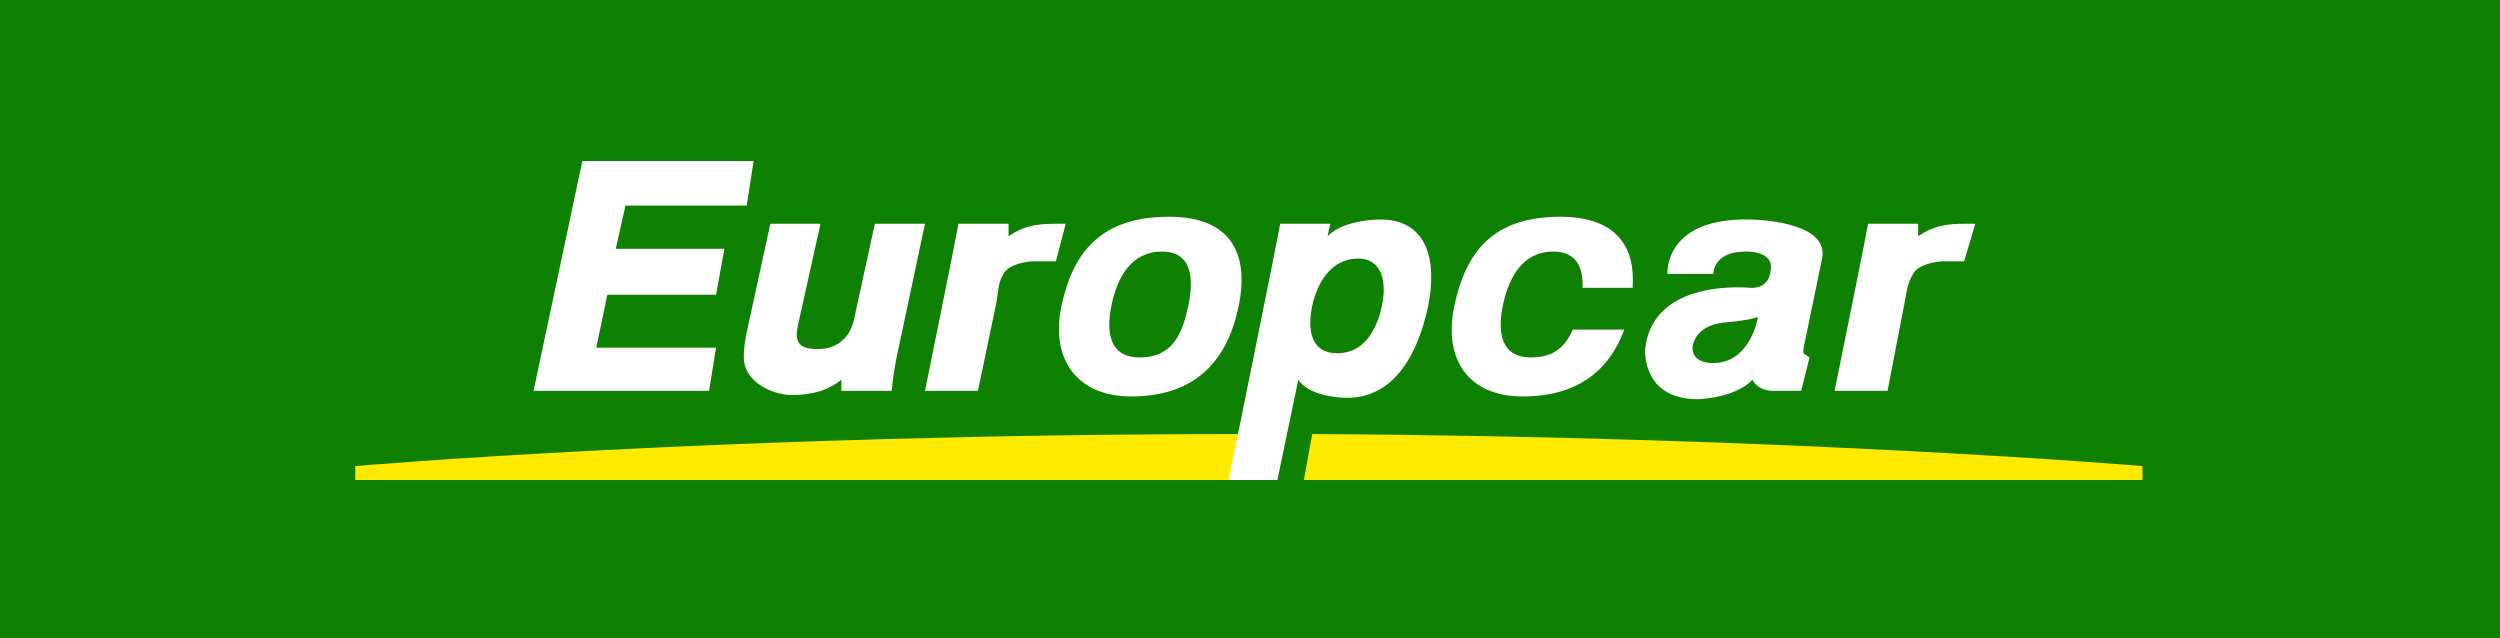
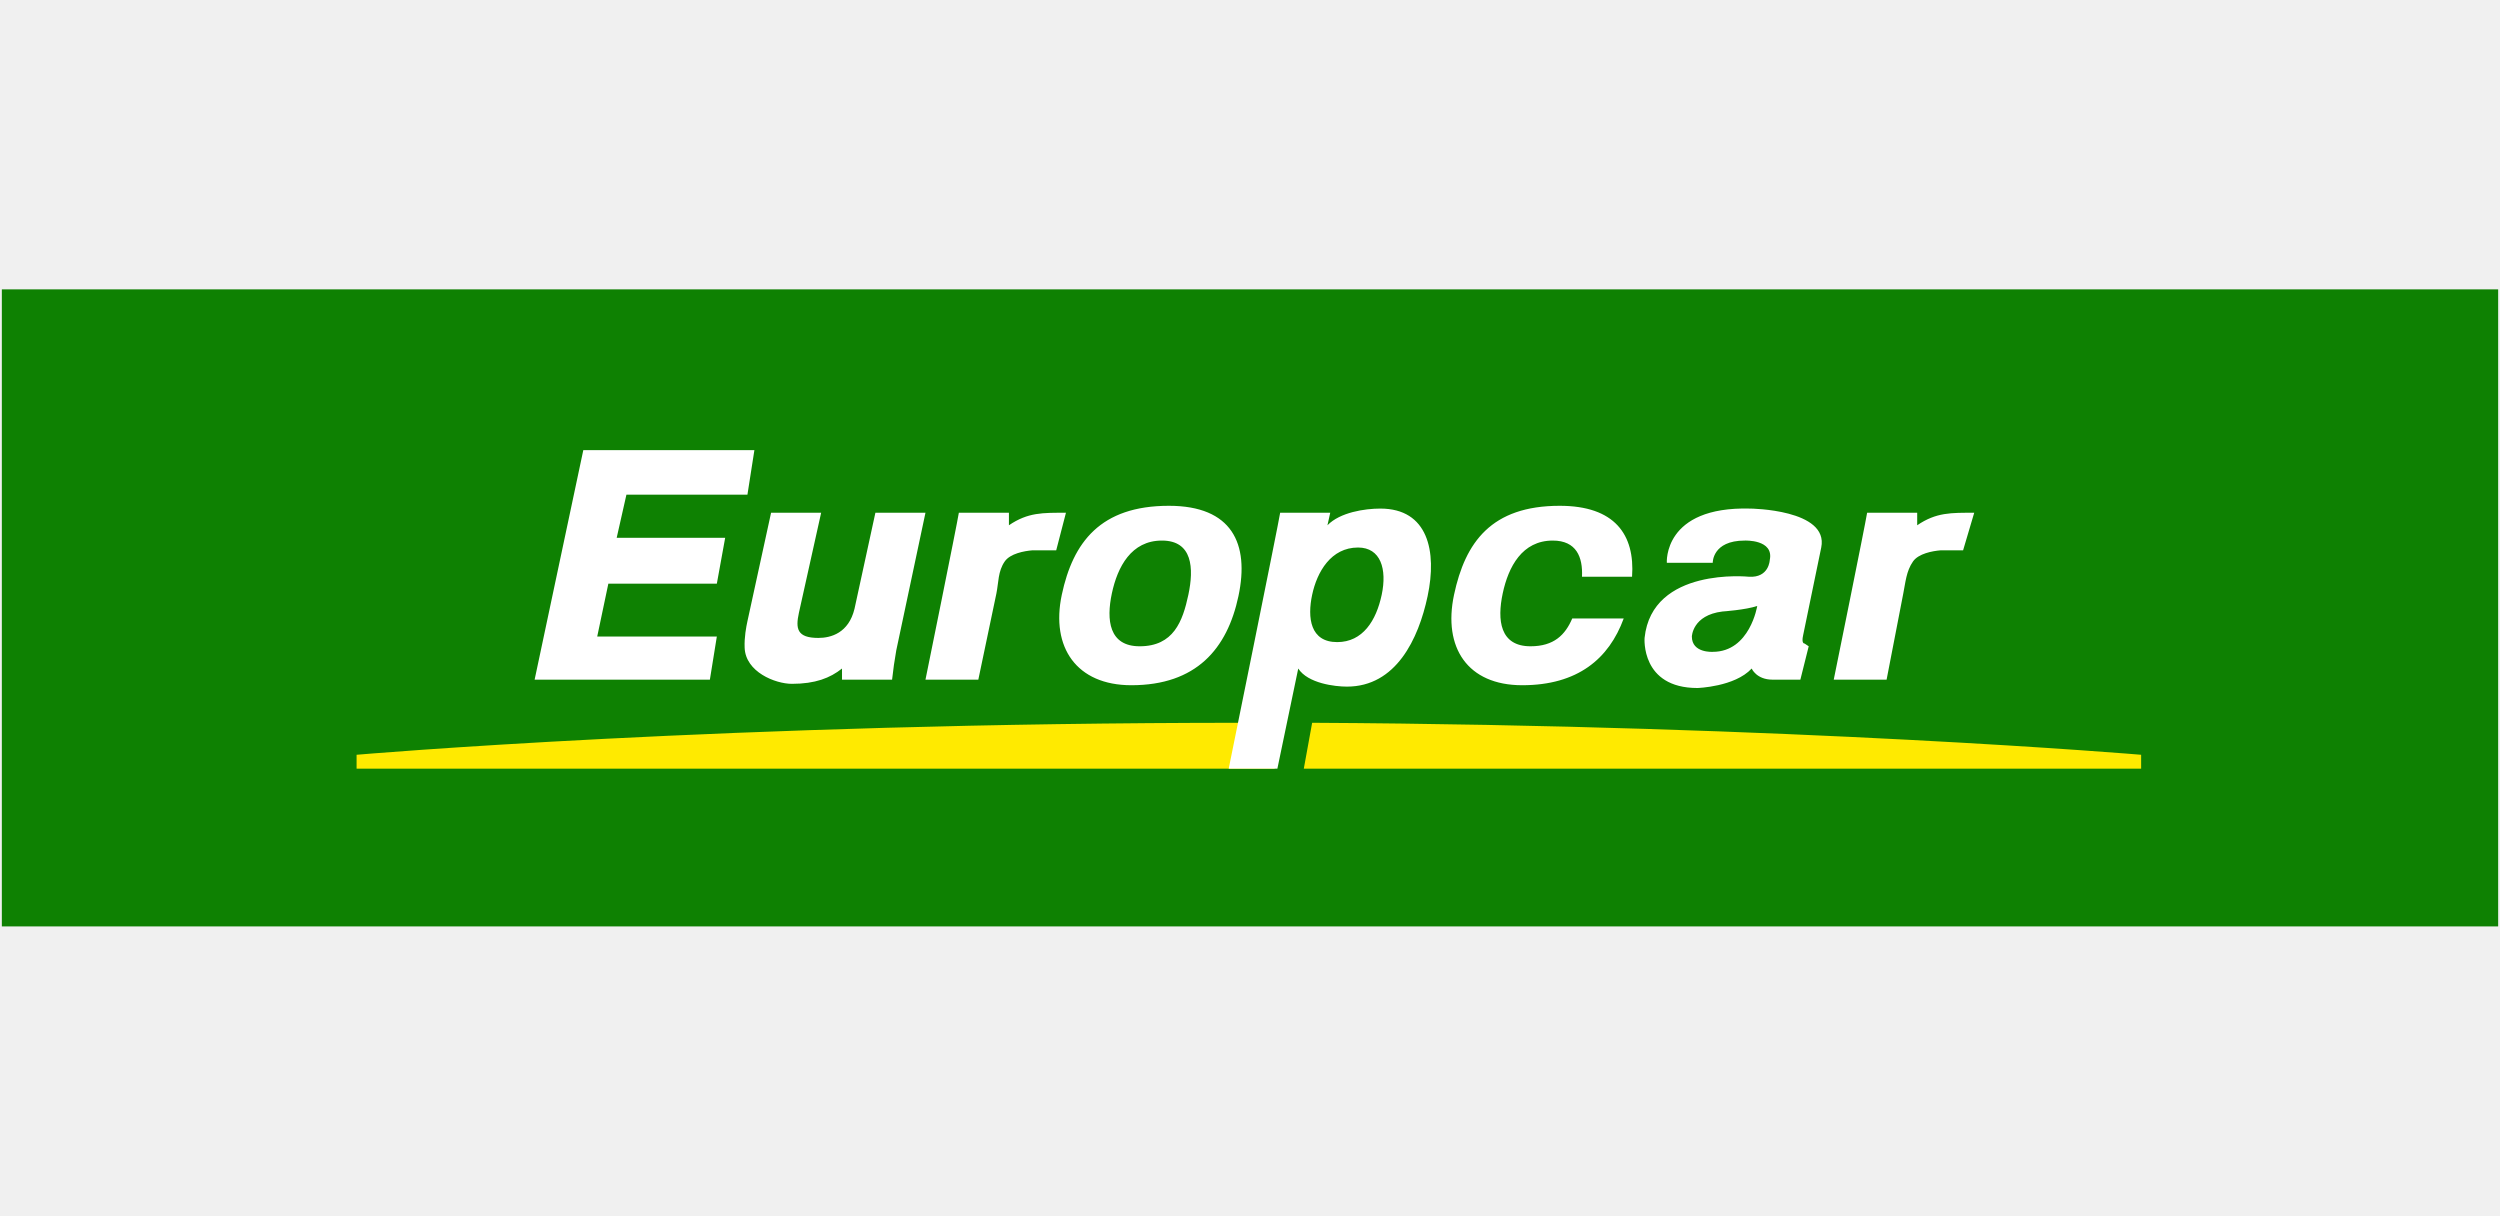
- <svg xmlns="http://www.w3.org/2000/svg" version="1.1" width="620.085" height="158.241" id="svg18888">
-   <defs id="defs18890" />
-   <g transform="translate(-118.9575,-399.0987)" id="layer1">
-     <path d="m 118.957,557.34 620.085,0 0,-158.241 -620.085,0 0,158.241 z" id="path14144" style="fill:#0e8102;fill-opacity:1;fill-rule:nonzero;stroke:none" />
-     <path d="m 427.507,506.758 c -128.86,0 -220.432,7.947 -220.432,7.947 l 0,3.455 228.033,0 2.419,-11.402 c -2.916,-0.011 -6.426,0 -10.02,0 z m 16.93,0 -2.073,11.402 207.994,0 0,-3.455 c 0,0 -85.92,-7.297 -205.921,-7.947 z" id="path14148" style="fill:#ffea00;fill-opacity:1;fill-rule:nonzero;stroke:none" />
-     <path d="m 263.392,439.039 -12.093,57.008 43.534,0 1.728,-10.711 -29.713,0 2.764,-13.129 26.949,0 2.073,-11.402 -26.949,0 2.419,-10.711 30.059,0 1.728,-11.056 -42.497,0 z m 145.458,13.82 c -16.971,0 -23.826,9.025 -26.604,22.112 -2.778,13.074 3.704,22.458 17.275,22.458 16.128,0 23.826,-9.038 26.604,-22.112 2.792,-13.088 -1.617,-22.458 -17.275,-22.458 z m 97.087,0 c -16.971,0 -23.481,9.038 -26.258,22.112 -2.778,13.088 3.358,22.458 16.93,22.458 13.765,0 21.546,-6.551 25.222,-16.584 l -12.784,0 c -1.741,4.077 -4.547,6.91 -10.365,6.91 -7.615,0 -8.32,-6.509 -6.91,-13.129 1.41,-6.62 4.823,-13.129 12.438,-13.129 5.874,0 7.491,4.118 7.256,8.983 l 12.438,0 c 0.746,-10.49 -4.326,-17.621 -17.966,-17.621 z m -44.57,0.691 c -3.814,0 -9.992,0.912 -13.129,4.146 l 0.691,-3.11 -12.438,0 c -0.415,2.736 -12.784,63.573 -12.784,63.573 l 12.093,0 5.183,-24.876 c 2.391,3.704 9.135,4.492 12.093,4.492 12.176,0 17.773,-11.789 20.039,-22.458 2.377,-11.181 0.111,-21.767 -11.747,-21.767 z m 91.904,0 c -21.725,-0.595 -20.73,13.475 -20.73,13.475 l 11.402,0 c 0,0 -0.153,-5.528 7.947,-5.528 0,0 7.311,-0.332 6.219,4.837 0,0 -0.153,4.464 -5.183,4.146 0,0 -24.075,-2.501 -25.913,15.202 0,0 -0.995,12.438 13.129,12.438 0,0 9.273,-0.276 13.475,-4.837 0,0 1.175,2.764 5.183,2.764 l 6.91,0 2.073,-8.292 -1.036,-0.691 c 0,0 -0.842,0.111 -0.345,-2.073 l 4.492,-21.767 c 1.949,-9.494 -17.621,-9.674 -17.621,-9.674 z m -243.236,1.036 -5.874,26.949 c -0.304,1.41 -0.802,3.994 -0.691,6.565 0.208,6.039 7.615,8.983 11.747,8.983 5.791,0 9.481,-1.437 12.438,-3.801 l 0,2.764 12.438,0 c 0.276,-2.488 0.594,-4.768 1.036,-7.256 l 7.256,-34.205 -12.438,0 -5.183,23.84 c -1.451,6.053 -5.887,7.256 -8.983,7.256 -5.335,0 -5.68,-2.322 -4.837,-6.219 l 5.528,-24.876 -12.438,0 z m 46.643,0 c -0.483,3.068 -8.292,41.461 -8.292,41.461 l 13.129,0 4.492,-21.421 c 0.553,-2.709 0.373,-5.514 2.073,-7.947 1.354,-1.949 4.809,-2.598 6.91,-2.764 l 5.874,0 2.419,-9.329 c -5.708,0 -9.425,-0.125 -14.166,3.11 l 0,-3.11 -12.438,0 z m 225.615,0 c -0.484,3.068 -8.292,41.461 -8.292,41.461 l 13.129,0 4.146,-21.421 c 0.553,-2.709 0.719,-5.514 2.419,-7.947 1.368,-1.949 4.809,-2.598 6.91,-2.764 l 5.528,0 2.764,-9.329 c -5.708,0 -9.425,-0.125 -14.166,3.11 l 0,-3.11 -12.438,0 z m -175.171,6.91 c 7.615,0 7.974,6.855 6.565,13.475 -1.41,6.62 -3.69,12.784 -12.093,12.784 -7.615,0 -8.32,-6.509 -6.91,-13.129 1.41,-6.62 4.823,-13.129 12.438,-13.129 z m 48.716,1.728 c 5.652,0 7.228,5.376 5.874,11.747 -1.354,6.385 -4.685,11.747 -11.056,11.747 -6.703,0 -7.435,-6.039 -6.219,-11.747 1.216,-5.722 4.699,-11.747 11.402,-11.747 z m 99.16,14.511 c 0,0 -1.81,11.402 -11.056,11.402 0,0 -5.183,0.345 -5.183,-3.801 0,0 0.125,-5.307 7.601,-6.219 0,0 5.804,-0.4 8.638,-1.382 z" id="path14156" style="fill:#ffffff;fill-opacity:1;fill-rule:nonzero;stroke:none" />
+ <svg xmlns="http://www.w3.org/2000/svg" width="621" height="302">
+   <g>
+     <rect fill="none" id="canvas_background" height="304" width="623" y="-1" x="-1" />
+   </g>
+   <g>
+     <g id="layer1">
+       <path fill="#0e8102" fill-rule="nonzero" id="path14144" d="m0.457,230.121l620.085,0l0,-158.241l-620.085,0l0,158.241z" />
+       <path fill="#ffea00" fill-rule="nonzero" id="path14148" d="m309.007,179.539c-128.86,0 -220.432,7.947 -220.432,7.947l0,3.455l228.033,0l2.419,-11.402c-2.916,-0.011 -6.426,0 -10.02,0zm16.93,0l-2.073,11.402l207.994,0l0,-3.455c0,0 -85.92,-7.297 -205.921,-7.947z" />
+       <path fill="#ffffff" fill-rule="nonzero" id="path14156" d="m144.892,111.82l-12.093,57.008l43.534,0l1.728,-10.711l-29.713,0l2.764,-13.129l26.949,0l2.073,-11.402l-26.949,0l2.419,-10.711l30.059,0l1.728,-11.056l-42.497,0zm145.458,13.82c-16.971,0 -23.826,9.025 -26.604,22.112c-2.778,13.074 3.704,22.458 17.275,22.458c16.128,0 23.826,-9.038 26.604,-22.112c2.792,-13.088 -1.617,-22.458 -17.275,-22.458zm97.087,0c-16.971,0 -23.481,9.038 -26.258,22.112c-2.778,13.088 3.358,22.458 16.93,22.458c13.765,0 21.546,-6.551 25.222,-16.584l-12.784,0c-1.741,4.077 -4.547,6.91 -10.365,6.91c-7.615,0 -8.32,-6.509 -6.91,-13.129c1.41,-6.62 4.823,-13.129 12.438,-13.129c5.874,0 7.491,4.118 7.256,8.983l12.438,0c0.746,-10.49 -4.326,-17.621 -17.966,-17.621zm-44.57,0.691c-3.814,0 -9.992,0.912 -13.129,4.146l0.691,-3.11l-12.438,0c-0.415,2.736 -12.784,63.573 -12.784,63.573l12.093,0l5.183,-24.876c2.391,3.704 9.135,4.492 12.093,4.492c12.176,0 17.773,-11.789 20.039,-22.458c2.377,-11.181 0.111,-21.767 -11.747,-21.767zm91.904,0c-21.725,-0.595 -20.73,13.475 -20.73,13.475l11.402,0c0,0 -0.153,-5.528 7.947,-5.528c0,0 7.311,-0.332 6.219,4.837c0,0 -0.153,4.464 -5.183,4.146c0,0 -24.075,-2.501 -25.913,15.202c0,0 -0.995,12.438 13.129,12.438c0,0 9.273,-0.276 13.475,-4.837c0,0 1.175,2.764 5.183,2.764l6.91,0l2.073,-8.292l-1.036,-0.691c0,0 -0.842,0.111 -0.345,-2.073l4.492,-21.767c1.949,-9.494 -17.621,-9.674 -17.621,-9.674l-0.001,0zm-243.236,1.036l-5.874,26.949c-0.304,1.41 -0.802,3.994 -0.691,6.565c0.208,6.039 7.615,8.983 11.747,8.983c5.791,0 9.481,-1.437 12.438,-3.801l0,2.764l12.438,0c0.276,-2.488 0.594,-4.768 1.036,-7.256l7.256,-34.205l-12.438,0l-5.183,23.84c-1.451,6.053 -5.887,7.256 -8.983,7.256c-5.335,0 -5.68,-2.322 -4.837,-6.219l5.528,-24.876l-12.438,0l0.001,0zm46.643,0c-0.483,3.068 -8.292,41.461 -8.292,41.461l13.129,0l4.492,-21.421c0.553,-2.709 0.373,-5.514 2.073,-7.947c1.354,-1.949 4.809,-2.598 6.91,-2.764l5.874,0l2.419,-9.329c-5.708,0 -9.425,-0.125 -14.166,3.11l0,-3.11l-12.438,0zm225.615,0c-0.484,3.068 -8.292,41.461 -8.292,41.461l13.129,0l4.146,-21.421c0.553,-2.709 0.719,-5.514 2.419,-7.947c1.368,-1.949 4.809,-2.598 6.91,-2.764l5.528,0l2.764,-9.329c-5.708,0 -9.425,-0.125 -14.166,3.11l0,-3.11l-12.438,0zm-175.171,6.91c7.615,0 7.974,6.855 6.565,13.475c-1.41,6.62 -3.69,12.784 -12.093,12.784c-7.615,0 -8.32,-6.509 -6.91,-13.129c1.41,-6.62 4.823,-13.129 12.438,-13.129zm48.716,1.728c5.652,0 7.228,5.376 5.874,11.747c-1.354,6.385 -4.685,11.747 -11.056,11.747c-6.703,0 -7.435,-6.039 -6.219,-11.747c1.216,-5.722 4.699,-11.747 11.402,-11.747zm99.16,14.511c0,0 -1.81,11.402 -11.056,11.402c0,0 -5.183,0.345 -5.183,-3.801c0,0 0.125,-5.307 7.601,-6.219c0,0 5.804,-0.4 8.638,-1.382z" />
+     </g>
  </g>
</svg>
